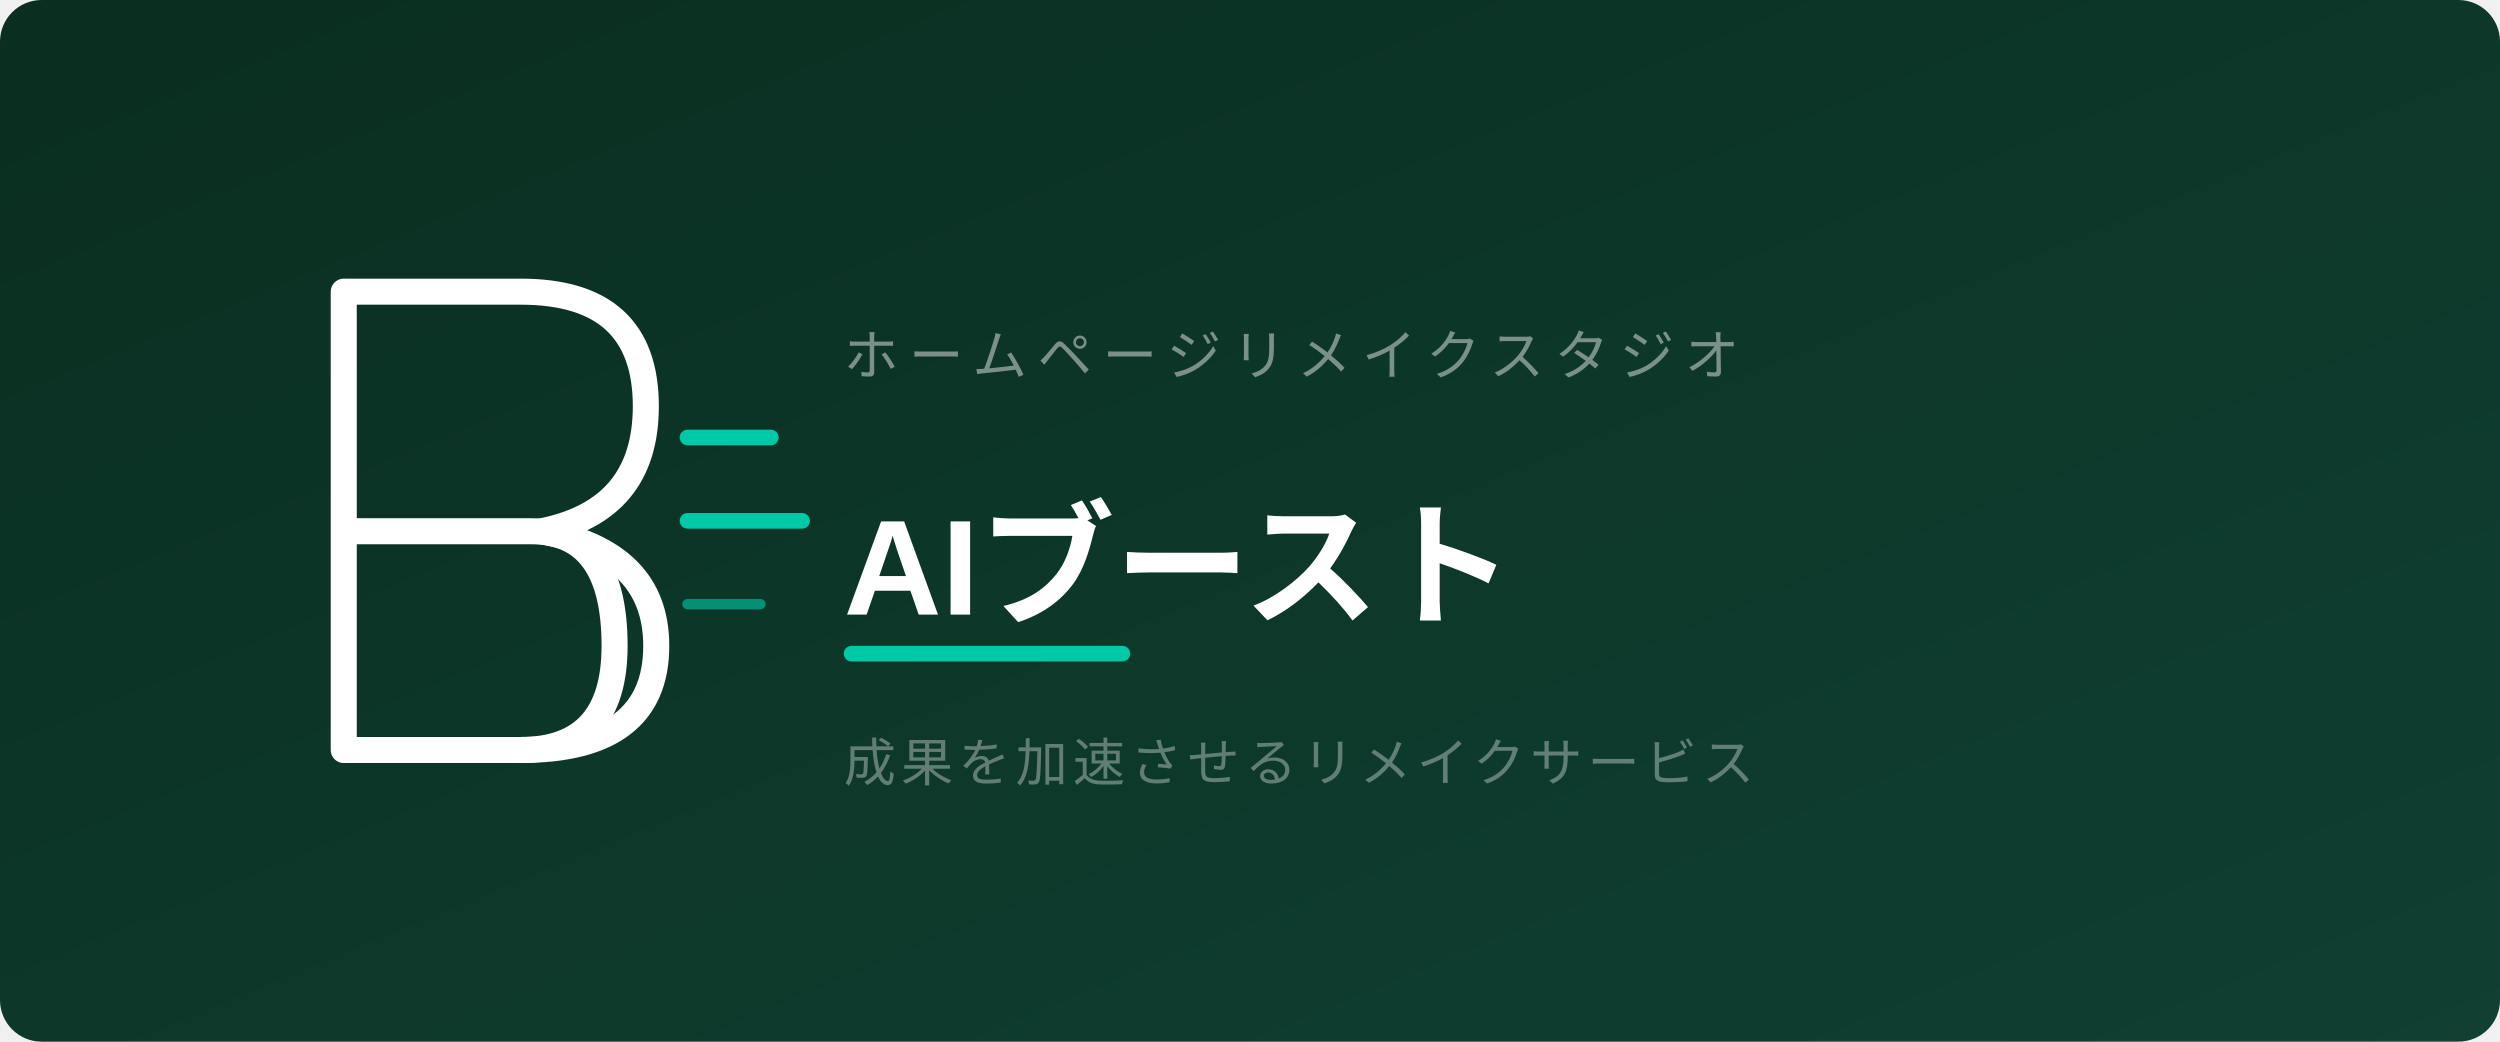
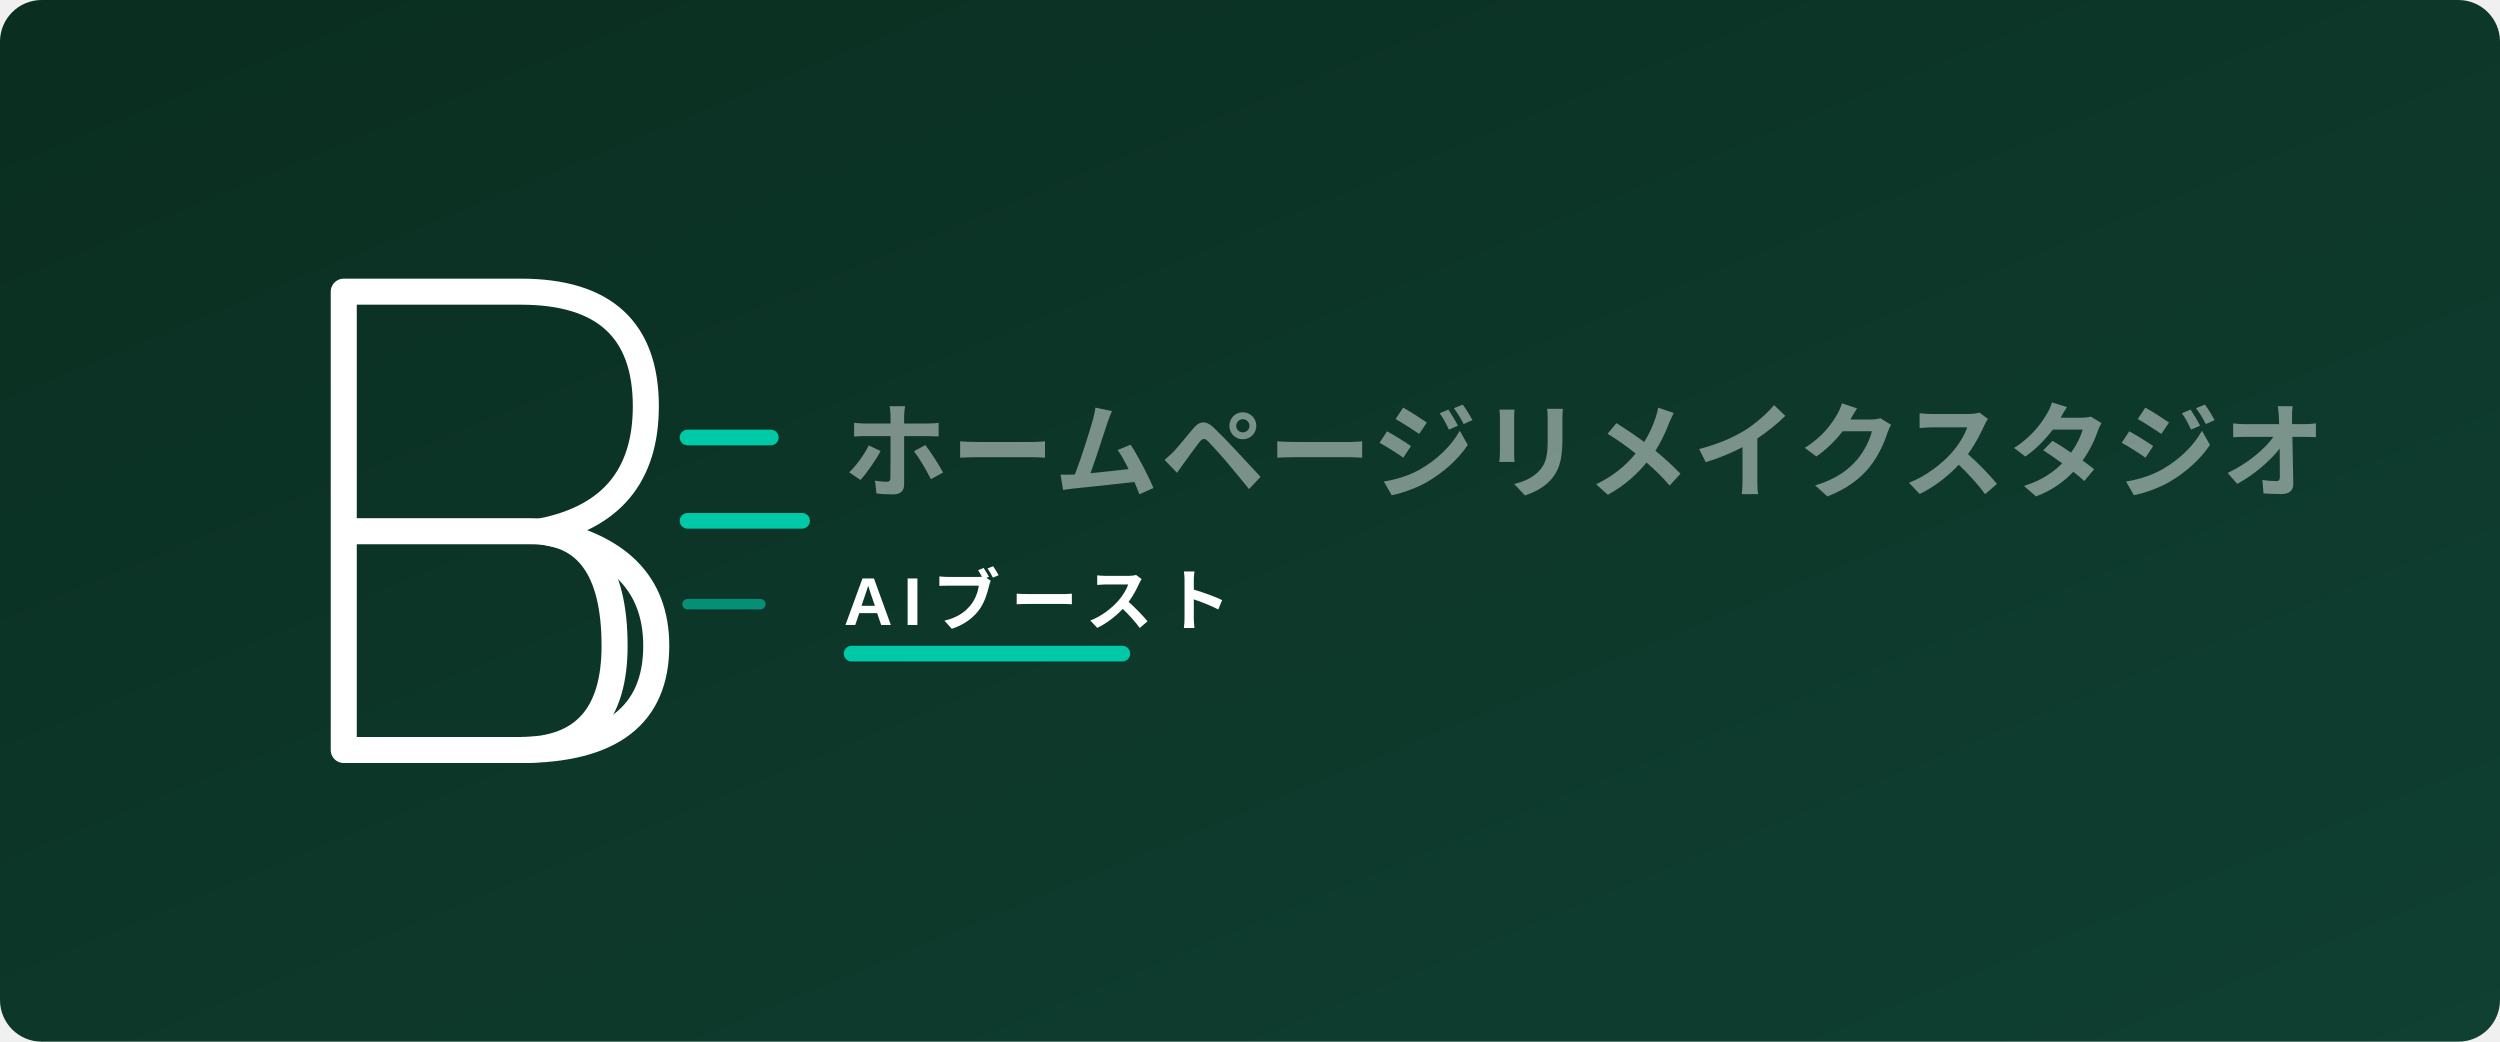
<svg xmlns="http://www.w3.org/2000/svg" viewBox="0 0 480 200" width="480" height="200">
  <defs>
    <linearGradient id="darkBoostGrad" x1="0%" y1="0%" x2="100%" y2="100%">
      <stop offset="0%" style="stop-color:#0A2E20;stop-opacity:1" />
      <stop offset="100%" style="stop-color:#0F4032;stop-opacity:1" />
    </linearGradient>
  </defs>
  <rect width="480" height="200" fill="url(#darkBoostGrad)" rx="8" />
  <g transform="translate(90, 100)">
    <path d="M -24 -44 L -24 44 L 10 44 Q 36 44 36 24 Q 36 6 14 2 Q 34 -2 34 -22 Q 34 -44 10 -44 Z" fill="none" stroke="white" stroke-width="5" stroke-linejoin="round" />
    <path d="M -24 2 L 12 2 Q 28 2 28 24 Q 28 44 10 44 L -24 44" fill="none" stroke="white" stroke-width="5" />
    <line x1="42" y1="-16" x2="58" y2="-16" stroke="#00C9A7" stroke-width="3" stroke-linecap="round" />
    <line x1="42" y1="0" x2="64" y2="0" stroke="#00C9A7" stroke-width="3" stroke-linecap="round" />
    <line x1="42" y1="16" x2="56" y2="16" stroke="#00C9A7" stroke-width="2" stroke-linecap="round" opacity="0.6" />
  </g>
-   <text x="162" y="72" font-family="'Helvetica Neue', Arial, 'Noto Sans JP', sans-serif" font-size="10.5" fill="rgba(255,255,255,0.45)" letter-spacing="2">ホームページリメイクスタジオ</text>
-   <text x="162" y="118" font-family="'Helvetica Neue', Arial, sans-serif" font-size="26" font-weight="800" fill="white">AIブースト</text>
  <rect x="162" y="124" width="55" height="3" fill="#00C9A7" rx="1.5" />
-   <text x="162" y="150" font-family="'Helvetica Neue', Arial, 'Noto Sans JP', sans-serif" font-size="10" fill="rgba(255,255,255,0.35)" letter-spacing="1">成果を加速させるリメイクサービス</text>
+   <text x="162.0" y="94" font-family="'Helvetica Neue', Arial, 'Noto Sans JP', sans-serif" font-size="20" font-weight="800" fill="rgba(255,255,255,0.45)" letter-spacing="0.5">ホームページリメイクスタジオ</text>
+   <text x="162.0" y="120" font-family="'Helvetica Neue', Arial, sans-serif" font-size="13" font-weight="600" fill="white" letter-spacing="2">AIブースト</text>
</svg>
